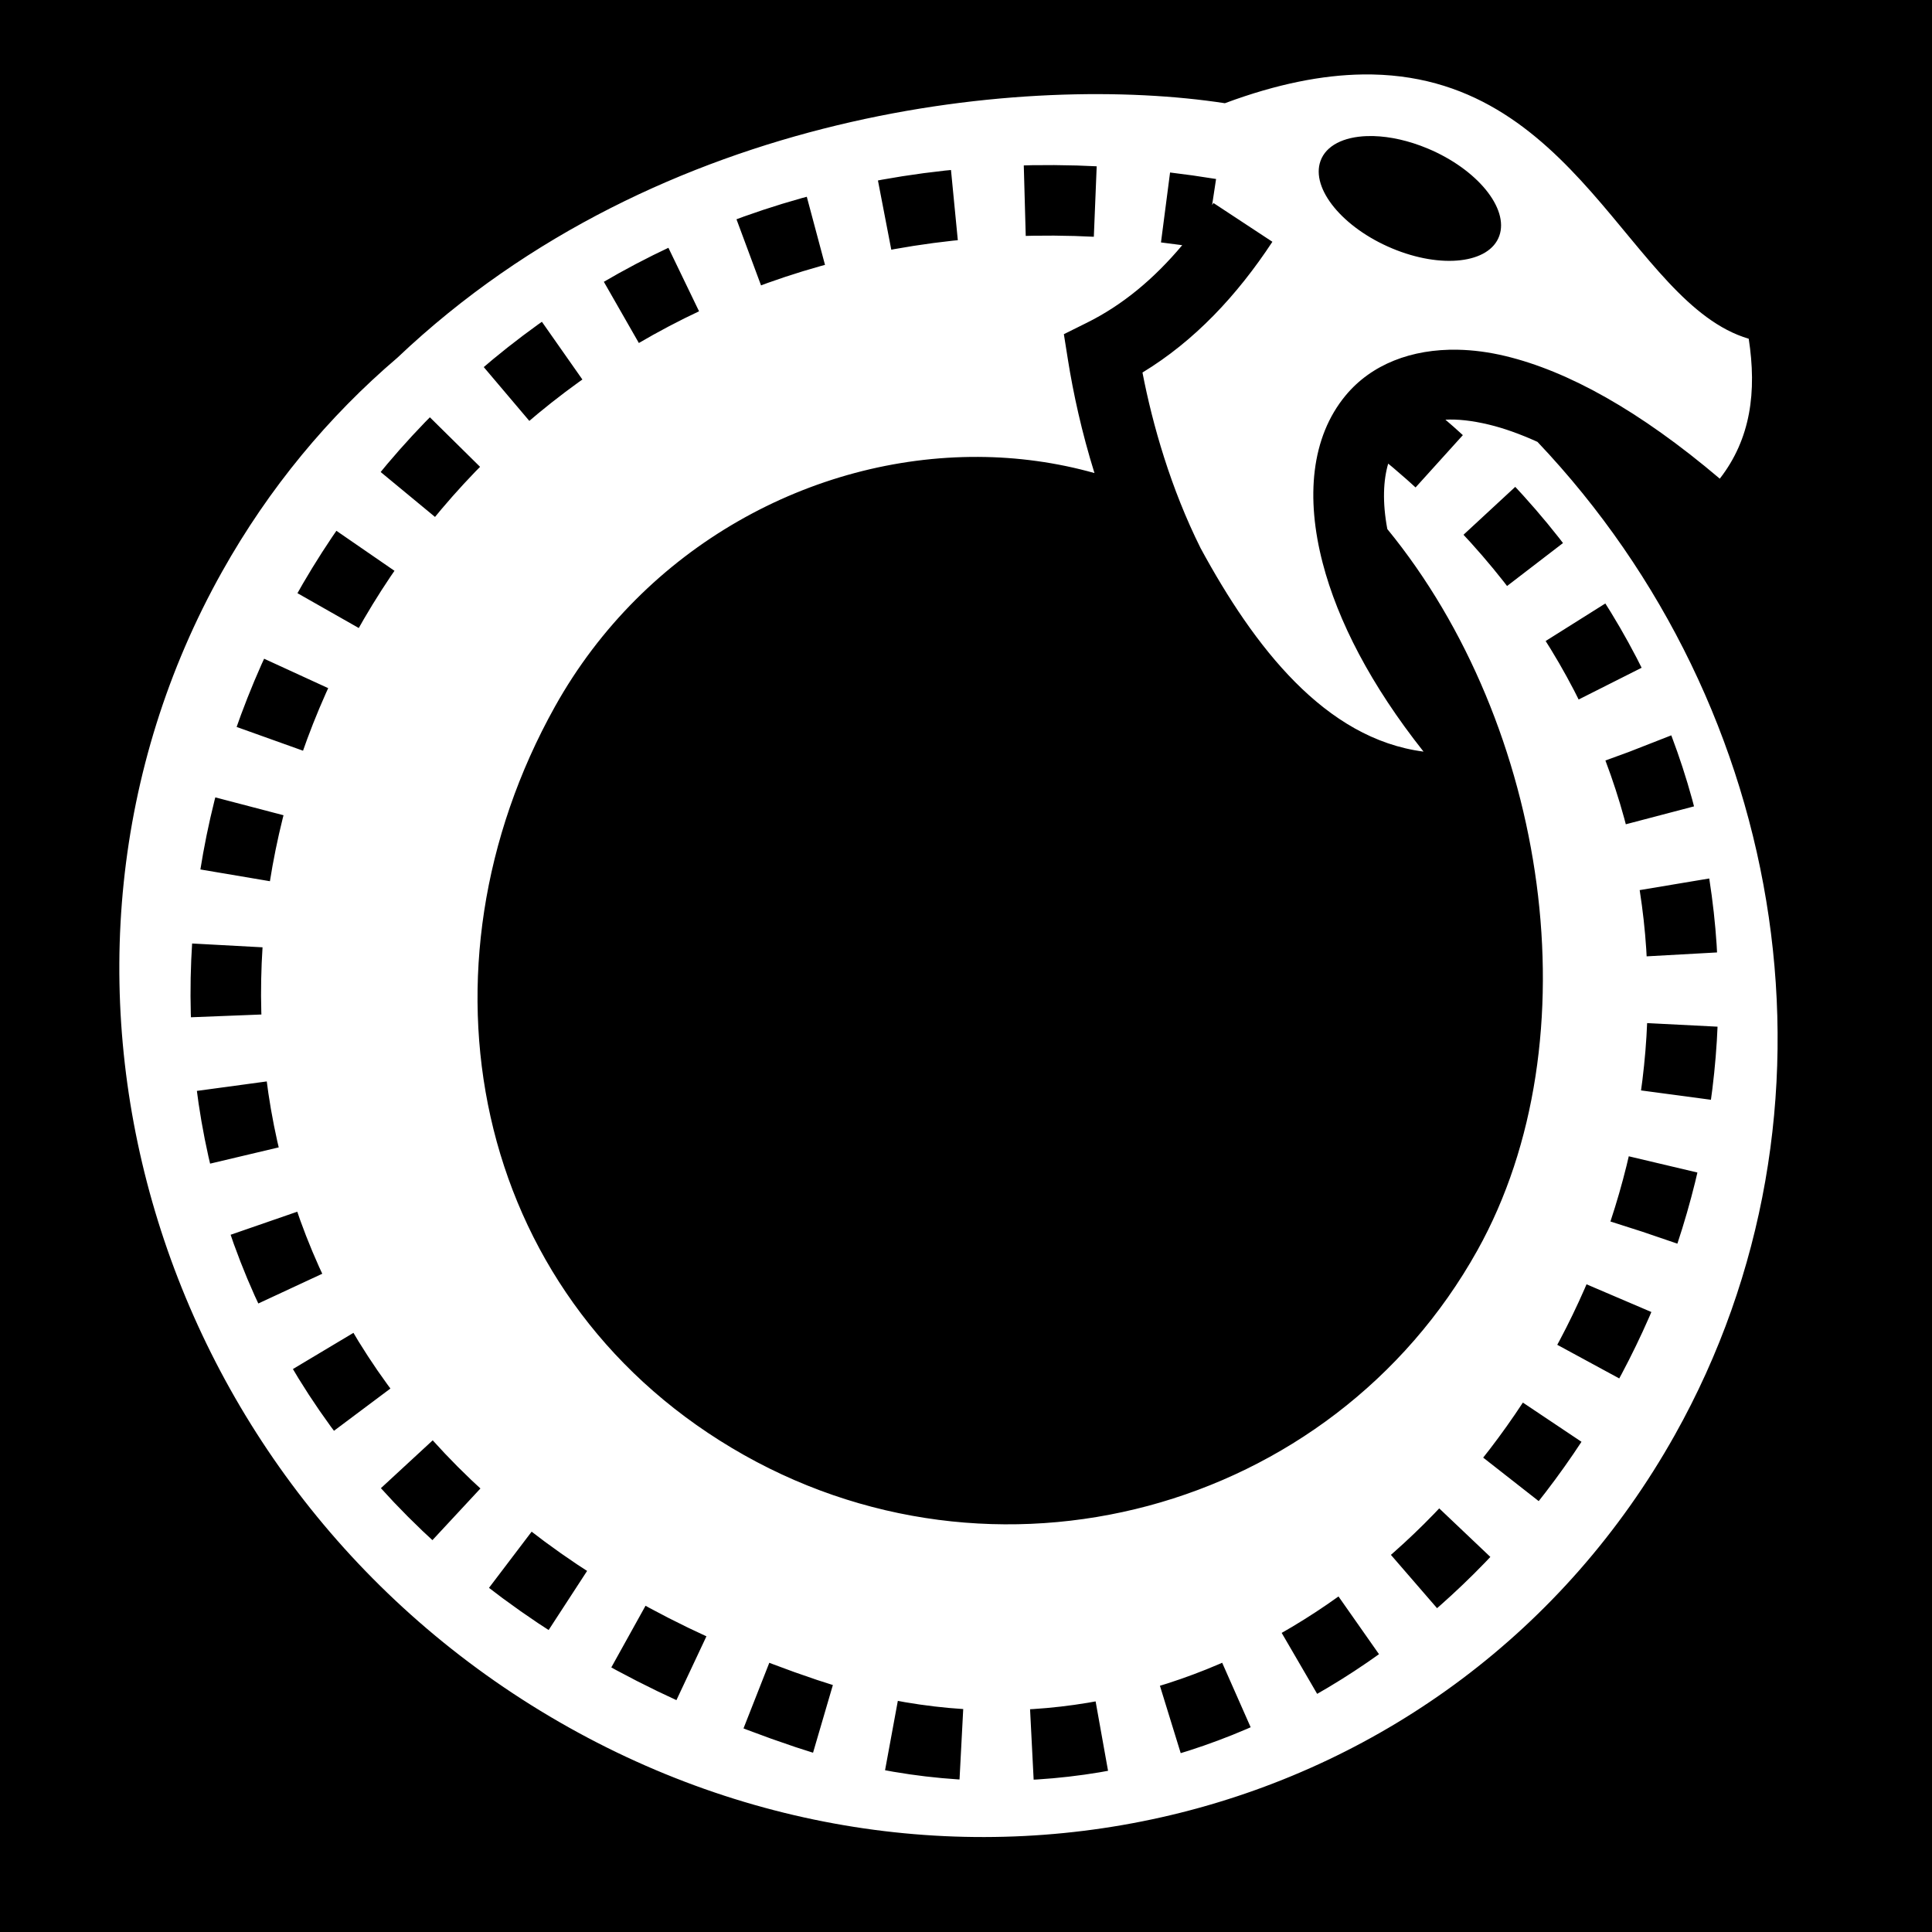
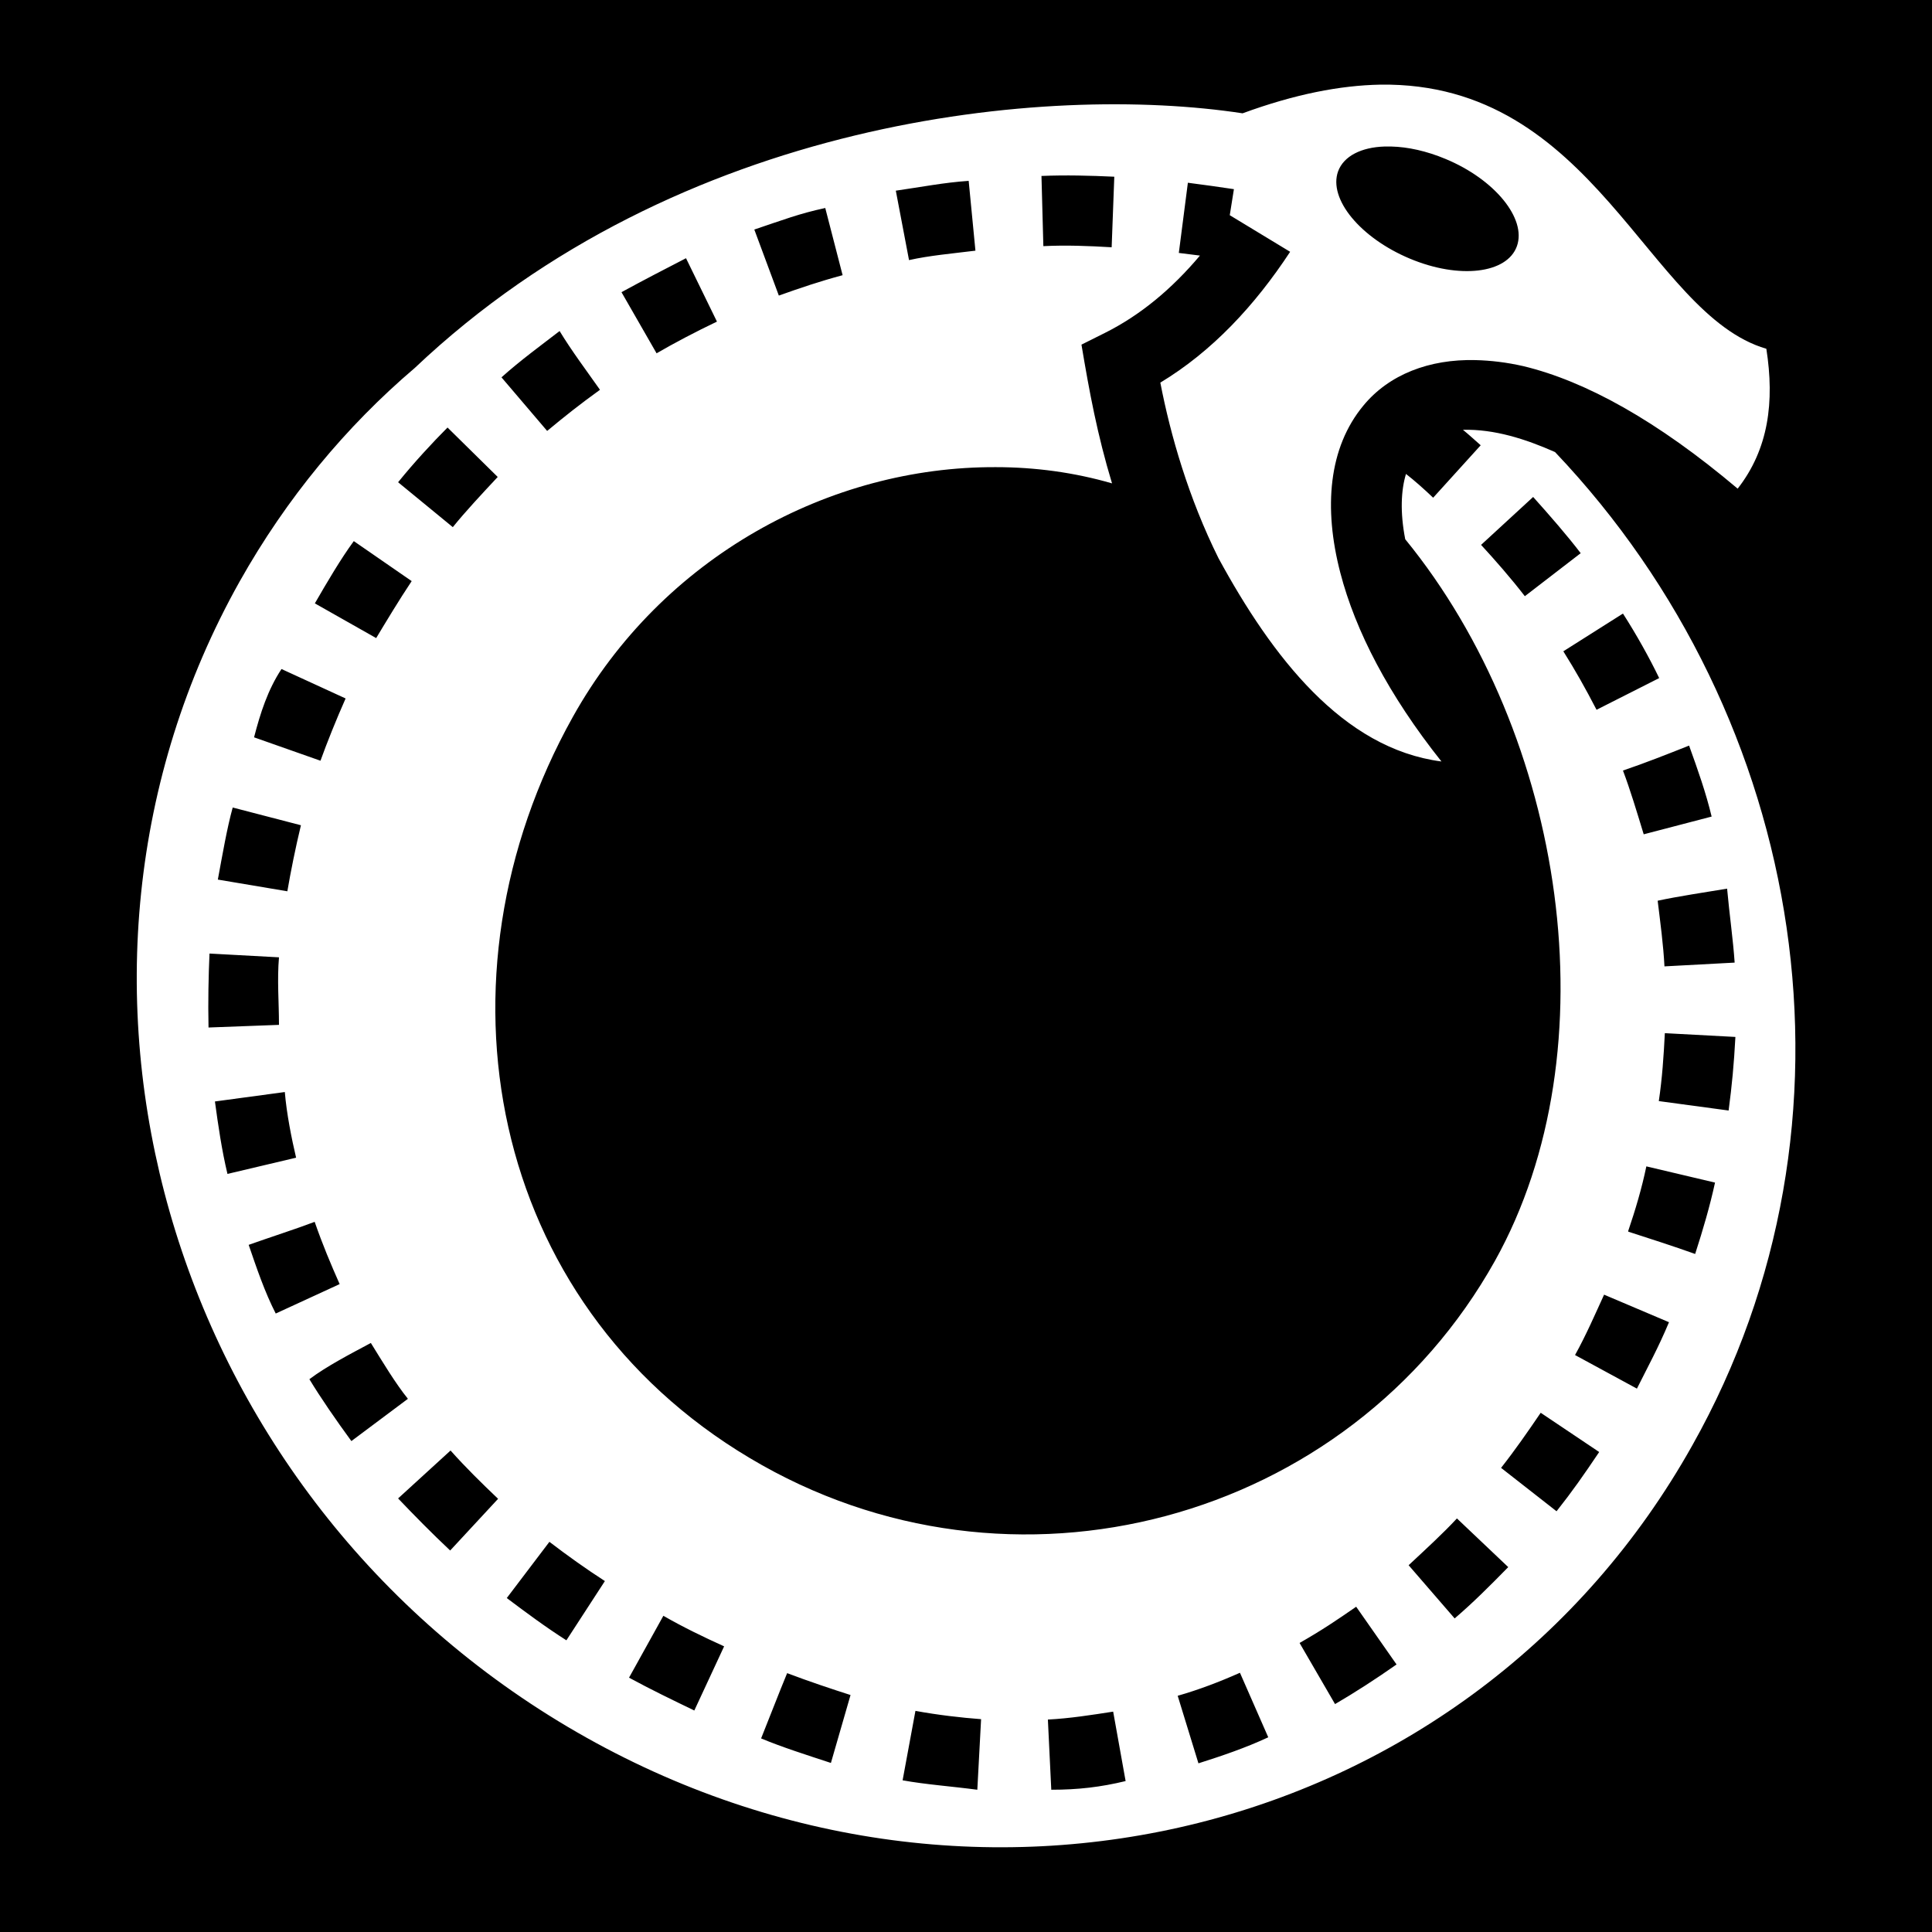
<svg xmlns="http://www.w3.org/2000/svg" viewBox="0 0 512 512">
  <path d="M0 0h512v512H0z" />
-   <path d="M361.066 19.732c-10.544.158-22.568 2.455-36.455 7.622-51.68-7.935-149.35 1.07-219.3 67.445-18.193 15.515-33.99 34.47-46.415 56.622C.422 255.664 39.01 391.614 145.668 454.862c106.657 63.247 239.682 29.71 298.156-74.534 48.044-85.65 30.543-192.683-36.38-263.228-4.687-2.128-8.99-3.64-12.84-4.567-4.584-1.104-8.377-1.48-11.557-1.312l2.148 1.858.076.067.078.068 2.322 2.1-12.53 13.865-2.247-2.032-3.72-3.218-1.288-1.065c-1.283 4.36-1.58 10.16-.23 17.346 42.46 51.85 55.07 135.21 23.86 191.16-38.675 69.334-128.217 93.756-197.552 52.372-69.335-41.384-85.586-127.136-46.91-196.47 23.7-42.486 68.22-66.402 112.18-66.188 10.397.05 20.762 1.456 30.812 4.283-3.377-10.83-5.62-21.137-7.033-30.027l-1.078-6.78 6.148-3.054c9.405-4.673 17.726-11.592 25.22-20.53l-5.632-.73 2.408-18.533 5.895.766.1.012.1.016 6.098.928-1.05 6.906c.122-.182.245-.358.366-.54l15.61 10.274c-9.408 14.29-20.69 26.305-34.432 34.647 2.702 13.958 7.508 30.712 15.408 46.554 14.18 26.138 32.952 50.527 59.078 53.91-13.96-17.62-22.724-34.61-26.727-49.976-4.515-17.336-3.088-33.33 6.057-44.384 6.86-8.29 17.515-12.383 29.738-12.146 4.075.08 8.322.64 12.662 1.685 16.536 3.985 35.473 14.414 56.78 32.487 8.212-10.56 9.83-23.052 7.668-37.082-31.578-9.323-45.42-70.888-102.362-70.038zm2.97 16.33c4.357.122 9.314 1.2 14.323 3.297 13.085 5.48 21.578 15.845 18.97 23.154-2.607 7.307-15.328 8.79-28.414 3.31-13.086-5.48-21.58-15.848-18.973-23.156 1.467-4.11 6.134-6.378 12.266-6.6.595-.02 1.205-.023 1.827-.005zm-84.733 7.69h.107l.106.002 5.76.103.107.002.105.003 5.147.21-.758 18.673-5.055-.205-5.51-.1-5.54.03-1.942.05-.516-18.68 2.073-.057.105-.004h.108l5.703-.028zm-27.282 1.303l1.81 18.6-1.387.134-5.13.62-5.233.756-5.01.844-.87.168-3.538-18.35.977-.19.106-.02.11-.018 5.275-.89.108-.017.11-.015 5.34-.774.107-.015.11-.013 5.4-.652.11-.014.106-.01 1.5-.145zm-38.213 7.088l4.826 18.054-1.2.323-4.704 1.376-4.69 1.495-4.597 1.587-1.76.654-6.507-17.52 1.867-.692.102-.04.105-.034 4.816-1.66.104-.038.105-.033 4.883-1.556.106-.034.105-.03 4.95-1.45.106-.03.107-.03 1.274-.34zm-36.672 13.525l8.12 16.83-3.857 1.86-4.173 2.138-4.14 2.242-3.782 2.162-9.278-16.222 3.877-2.217.094-.054.096-.05 4.322-2.342.096-.05.095-.05 4.395-2.25.098-.05.1-.048 3.937-1.898zm-33.528 19.61l10.733 15.3-.885.62-.045.032-3.582 2.64-3.652 2.816-3.574 2.888-2.325 1.97L128.2 97.282l2.423-2.05.08-.066.082-.066 3.717-3.006.082-.067.084-.064 3.795-2.927.084-.066.086-.063 3.87-2.85.087-.064.088-.06.93-.653zm-29.683 25.31l13.3 13.13-1.244 1.26-3.08 3.262-3 3.322-2.925 3.385-1.692 2.047-14.406-11.906 1.74-2.106.065-.078.068-.078 3.066-3.55.07-.08.067-.075 3.15-3.487.07-.076.07-.077 3.236-3.423.07-.077.07-.074 1.304-1.318zm287.633 18.435l1.978 2.14.072.08.07.077 3.173 3.588.07.08.07.08 3.057 3.62.068.083.07.085 2.942 3.655.068.084.065.086.947 1.234-14.82 11.383-.864-1.123-2.824-3.506-2.932-3.475-3.045-3.44-1.883-2.034 13.717-12.697zM89.152 140.666l15.39 10.605-1.03 1.492-2.438 3.707-2.355 3.755-2.273 3.804-1.367 2.404-16.248-9.233 1.412-2.485.05-.088.052-.086 2.375-3.976.053-.085.053-.087 2.465-3.93.054-.086.056-.084 2.55-3.88.058-.087.056-.082 1.088-1.578zm336.278 19.262l1.382 2.2.06.09.056.096 2.283 3.83.058.092.054.096 2.176 3.854.055.095.05.1 2.073 3.874.05.098.05.097 1.27 2.513-16.69 8.414-1.22-2.418-1.95-3.65-2.026-3.593-.025-.04-2.21-3.706-1.316-2.093 15.82-9.95zM69.994 174.57l16.985 7.797-.552 1.196-.008.02-1.79 4.13-1.655 4.06-1.555 4.063-1.113 3.11-17.596-6.296 1.145-3.2.036-.096.038-.094 1.638-4.283.036-.094.04-.094 1.73-4.253.038-.094.04-.09 1.827-4.22.04-.092.042-.09.634-1.38zm372.912 20.303l.024.06.04.102.038.102 1.453 3.988.038.102.035.103 1.354 4.002.035.104.03.103 1.257 4.013.03.103.03.104 1.158 4.027.03.104.026.104.448 1.703-18.077 4.746-.418-1.588-1.103-3.845-1.2-3.832-1.263-3.74-1.368-3.756-.053-.145 6.163-2.246 11.293-4.417zm-385.85 16.44l18.08 4.736-.185.702-.01.04-.99 4.16-.91 4.237-.817 4.246-.692 4.097-18.426-3.115.71-4.197.016-.103.02-.1.86-4.47.02-.104.02-.1.96-4.452.02-.1.024-.102 1.06-4.434.022-.1.027-.1.194-.742zm395.905 21.494l.048.275.017.104.014.103.587 4.067.016.104.01.102.497 4.073.014.1.01.105.404 4.072.012.102.008.1.314 4.073.008.102.006.1.11 2.016-18.66 1.037-.106-1.93-.295-3.83-.39-3.923-.47-3.834-.562-3.893-.024-.142 18.43-3.083zm-402.048 17.23l18.662 1.01-.224 4.17-.135 4.355-.035 4.352.068 4.27.025.66-18.673.734-.03-.77-.006-.11-.002-.108-.07-4.538-.002-.11.002-.108.035-4.537v-.108l.004-.11.142-4.535.002-.108.006-.107.232-4.303zm385.59 21.094l18.664.95-.186 3.662-.003.098-.008.096-.29 4.035-.008.098-.008.096-.373 4.025-.007.093-.012.096-.452 4.013-.01.093-.013.094-.385 2.87-18.523-2.477.37-2.762.434-3.845.357-3.83.275-3.844.18-3.56zM70.697 286.587l.422 3.12.665 4.16.008.046.807 4.342.892 4.23.375 1.582-18.185 4.31-.4-1.692-.028-.114-.024-.113-.943-4.47-.025-.112-.02-.113-.832-4.485-.02-.113-.02-.113-.722-4.497-.017-.112-.015-.11-.437-3.232 18.52-2.512zm360.948 19.842l18.185 4.302-.598 2.53-.02.088-.023.088-1.004 3.896-.022.088-.025.086-1.077 3.875-.024.087-.028.088-1.15 3.85-.026.085-.027.086-1.224 3.826-.027.084-.03.084-.003.01-9.35-3.187-8.392-2.684.055-.17 1.14-3.565 1.077-3.6.01-.03 1.038-3.74.94-3.648.01-.04.59-2.49zM78.78 321.113l.796 2.303 1.537 4.1 1.655 4.095 1.79 4.124.846 1.82-16.945 7.882-.917-1.967-.05-.11-.048-.11-1.86-4.283-.048-.112-.045-.11-1.742-4.313-.045-.112-.04-.11-1.628-4.343-.043-.11-.04-.112-.835-2.42 17.66-6.112zm341.665 19.24l17.184 7.344-.536 1.252-.033.08-.037.077-1.642 3.653-.034.08-.037.078-1.712 3.62-.037.077-.037.078-1.775 3.584-.04.078-.04.08-1.84 3.545-.04.077-.04.076-.633 1.166-16.428-8.913.55-1.012.017-.03 1.81-3.488.016-.03 1.62-3.272.027-.053 1.66-3.518.023-.048 1.533-3.415.502-1.168zM93.668 353.22l1.377 2.305 2.46 3.883 2.518 3.76 2.723 3.84.723.965-14.962 11.2-.803-1.07-.072-.1-.07-.097-2.82-3.978-.07-.1-.068-.1-2.697-4.023-.068-.1-.065-.103-2.576-4.066-.065-.102-.063-.105-1.445-2.42 16.04-9.59zM403.58 371.7l15.53 10.392-2.167 3.24-.048.072-.05.07-2.27 3.26-.05.07-.05.07-2.33 3.214-.05.07-.052.07-2.385 3.165-.053.07-.054.07-1.78 2.276-14.713-11.527 1.675-2.137.032-.04 2.312-3.07.04-.054 2.167-2.992 2.203-3.164.024-.033 2.07-3.094zm-288.91 10l3.246 3.513 3.387 3.486 3.588 3.507 2.43 2.256-12.722 13.69-2.55-2.37-.087-.08-.083-.082-3.695-3.612-.084-.084-.084-.084-3.57-3.67-.083-.086-.08-.088-3.34-3.615 13.73-12.68zm266.736 18.034l13.553 12.868-1.44 1.517-.063.064-.062.064-2.758 2.795-.065.064-.064.065-2.81 2.736-.063.063-.067.063-2.857 2.678-.065.065-.07.06-2.903 2.618-.07.063-.07.06-.7.606-12.23-14.13.644-.56 2.783-2.508.036-.033 2.655-2.49 2.614-2.544.035-.035 2.698-2.735.024-.024 1.314-1.386zm-240.517 6.174l3.48 2.643 4.284 3.093 4.4 3.015 2.536 1.65-10.194 15.665-2.597-1.692-.095-.06-.092-.062-4.605-3.156-.092-.063-.092-.067-4.472-3.227-.092-.066-.092-.068-3.578-2.717 11.3-14.887zm213.827 17.17l10.732 15.3-3.052 2.14-.08.054-.08.055-3.215 2.156-.082.057-.083.053-3.255 2.086-.084.05-.084.054-3.297 2.014-.086.052-.085.05-2.906 1.69-9.4-16.154 2.79-1.62 3.17-1.938 2.99-1.914.04-.026 3.016-2.02.023-.017 3.027-2.122zm-183.643 2.463l1.006.56 5.104 2.683 5.248 2.61 4.78 2.246-7.95 16.913-4.905-2.307-.093-.043-.094-.047-5.41-2.69-.094-.048-.094-.05-5.273-2.77-.095-.05-.094-.052-1.106-.615 9.07-16.34zm152.815 15.103l7.55 17.095-.963.426-.098.043-.1.04-3.55 1.474-.1.042-.1.04-3.585 1.387-.1.04-.103.036-3.615 1.306-.104.037-.103.035-3.647 1.22-.105.035-.107.034-2.158.666-5.51-17.858 2.073-.64 3.398-1.137 3.432-1.24 3.383-1.31 3.326-1.382.885-.39zm-120.013.007l.783.307 5.844 2.16.03.01 6.01 2.082.05.015 3.933 1.263.196.057-5.254 17.935-.277-.08-.113-.033-.113-.037-4.13-1.324-.103-.033-.1-.036-6.24-2.158-.09-.032-.09-.033-6.103-2.254-.09-.032-.092-.035-.89-.35 6.84-17.393zm34.06 10.098l1.954.36 3.807.6 3.885.51 3.773.395 3.75.293.16.008-.978 18.664-.275-.015-.12-.006-.122-.01-4.02-.315-.12-.01-.122-.013-4.037-.423-.12-.012-.12-.015-4.05-.53-.12-.017-.12-.02-4.067-.64-.12-.018-.118-.023-2.086-.383 3.386-18.382zm52.413.137l3.296 18.394-2.17.388-.115.02-.114.02-3.838.59-.117.016-.114.014-3.863.494-.118.016-.117.012-3.885.396-.117.014-.12.008-3.907.298-.12.01-.12.006-.882.045-.95-18.664.782-.04 3.59-.275 3.726-.38 3.63-.465 3.616-.555 2.028-.363z" fill="#fff" />
+   <path fill="#fff" d="M365.8 22.43c-10.6.2-22.6 2.5-36.5 7.6-51.7-7.9-149.3 1.1-219.4 67.5C91.73 113 75.93 132 63.51 154.1 5.036 258.4 43.62 394.3 150.4 457.6 257 520.8 390.1 487.3 448.5 383c48.1-85.5 30.6-192.7-36.4-263.2-7.9-3.5-16.1-6.1-24.4-5.9 1.7 1.4 3.1 2.7 4.7 4.1l-12.6 13.9c-2.3-2.2-5-4.6-7.2-6.3-1.3 4.3-1.6 10.1-.2 17.3 42.4 51.9 55 135.2 23.8 191.2-38.7 69.3-128.2 93.7-197.5 52.3-69.4-41.3-85.6-127.1-46.9-196.4 23.7-42.5 68.2-66.4 112.1-66.2 10.4 0 20.8 1.4 30.8 4.3-3.9-12.9-6-24.2-8.1-36.77l6.2-3.1c9.4-4.7 17.7-11.6 25.2-20.5l-5.6-.7 2.4-18.6c4.1.51 8.1 1.1 12.2 1.7l-1.1 6.9c5.2 3.14 10.6 6.44 16 9.7-9.4 14.3-20.7 26.4-34.4 34.67 2.7 14 7.5 30.6 15.4 46.5 14.2 26.1 32.9 50.5 59.1 53.9-14-17.6-22.8-34.6-26.8-50-4.5-17.3-3.1-33.2 6.1-44.3 6.8-8.27 17.5-12.37 29.7-12.07 4.1.1 8.3.6 12.7 1.6 16.5 3.97 35.5 14.47 56.8 32.47 8.2-10.5 9.8-23 7.6-37.07-31.5-9.2-45.4-70.8-102.3-70zm2.9 16.4c4.4.1 9.4 1.2 14.4 3.3 13 5.4 21.5 15.8 18.9 23.1-2.6 7.3-15.3 8.8-28.4 3.3-13.1-5.5-21.6-15.8-19-23.1 1.5-4.1 6.2-6.4 12.3-6.6zm-73.4 8l-.7 18.7c-6-.36-12.1-.6-18.1-.3l-.5-18.6c6.4-.27 12.9-.1 19.3.2zm-38.6 1l1.8 18.6c-6.3.78-12.2 1.29-17.6 2.5l-3.5-18.4c6.9-.99 12.8-2.16 19.3-2.6zm-38 7.29l4.6 17.81c-6.1 1.64-11 3.3-16.9 5.4l-6.5-17.5c7.9-2.65 11.8-4.19 18.8-5.71zm-36.9 13.31l8.2 16.8c-5.5 2.62-11.4 5.72-16 8.4l-9.3-16.2c5.8-3.17 11.9-6.32 17.1-9zM159 103.3c-5.4 3.9-9.3 7-14 10.9L132.9 100c5-4.5 10.9-8.79 15.4-12.27 3.2 5.27 7.1 10.45 10.7 15.57zm-40.4 10l13.3 13.1c-4.2 4.5-8.6 9.2-11.9 13.3l-14.5-11.9c4.2-5.2 9.2-10.6 13.1-14.5zm287.7 18.4c4.4 4.9 9.1 10.3 12.6 14.9L404.1 158c-3.7-4.8-8-9.7-11.6-13.6zM93.76 143.4L109.1 154c-3.4 5.1-6.7 10.6-9.41 15.1l-16.25-9.2c3.29-5.7 6.87-11.8 10.32-16.5zm336.34 19.2c3.6 5.6 7.1 11.9 9.6 17.1l-16.6 8.4c-3-5.8-5.6-10.4-8.8-15.5zM74.6 177.3l16.99 7.8c-2.53 5.7-4.93 11.7-6.66 16.5l-17.6-6.2c1.65-6.4 3.64-12.6 7.27-18.1zm373 20.3l.1.1v.1c2.2 6.1 4.4 12.3 5.9 18.6l-18 4.7c-1.8-5.9-3.6-11.9-5.5-16.9 5.9-2 11.7-4.3 17.5-6.6zM61.67 214l18.08 4.7c-1.45 6-2.71 12.3-3.6 17.5l-18.42-3.1c1.24-6.7 2.44-13.7 3.94-19.1zm396.03 21.5c.6 6.7 1.6 13.6 2 19.6l-18.6 1c-.3-5.8-1.1-11.6-1.8-17.4 5.6-1.2 12.4-2.2 18.4-3.2zM55.52 252.7l18.41 1c-.51 6 0 11.9 0 17.9l-18.67.7c-.15-6.8 0-13.8.26-19.6zm385.68 21.1l18.7 1c-.4 7.4-.9 12.7-1.8 19.5l-18.5-2.5c.9-6 1.3-12 1.6-18zm-362.73 33l-18.19 4.3c-1.51-6.3-2.45-12.8-3.32-19.2l18.52-2.5c.47 5.7 1.81 12.4 2.99 17.4zm357.83 2.3l18.2 4.3c-1.4 6.4-3.2 12.5-5.2 18.7v.1l-.1.1c-5.9-2.1-11.8-4-17.7-5.9v-.2c1.9-5.6 3.6-11.3 4.8-17.1zM83.39 323.8c2.16 6.2 4.23 11.1 6.62 16.5l-16.94 7.8c-2.96-5.8-5.04-12-7.17-18.2 5.61-2 12.5-4.2 17.49-6.1zm341.71 19.3l17.2 7.3c-2.8 6.7-5.6 11.8-8.5 17.6l-16.4-8.9c2.9-5.2 5.5-11.2 7.7-16zM98.28 355.9c3.22 5.2 6.52 10.7 9.82 14.8l-14.98 11.2c-4.1-5.6-8.23-11.6-11.13-16.4 4.67-3.5 10.88-6.7 16.29-9.6zm310.02 18.5l15.5 10.4c-4.1 6.1-7.1 10.4-11.3 15.7L397.8 389c3.7-4.7 7.1-9.6 10.5-14.6zm-288.9 10c4 4.5 8.3 8.7 12.6 12.8l-12.7 13.7c-4.8-4.5-9.8-9.6-13.8-13.8zm266.7 18l13.6 12.9c-5.1 5.2-9.3 9.4-14.2 13.6l-12.2-14.1c4.5-4.2 9.2-8.5 12.8-12.4zm-240.5 6.2c4.7 3.6 9.6 7.1 14.7 10.4l-10.2 15.7c-5.5-3.5-10.6-7.3-15.8-11.2zm213.8 17.2l10.7 15.3c-5.4 3.8-11.3 7.6-16.3 10.5l-9.4-16.2c5.8-3.3 9.8-6 15-9.6zm-183.6 2.4c5.2 3 10.6 5.6 16.1 8.1l-7.9 17c-5.8-2.8-11.6-5.6-17.3-8.7zm152.8 15.1l7.5 17.1c-6 2.8-12.2 4.9-18.5 6.9l-5.5-17.9c5.6-1.6 11.1-3.7 16.5-6.1zm-120 .1c5.8 2.2 11.8 4.2 16.8 5.8l-5.2 18c-6.4-2.1-13-4.2-18.5-6.5 2.3-5.7 4.7-12 6.9-17.3zm34 10c6 1.1 12.1 1.8 17.4 2.2l-1 18.7c-6.8-.9-13.8-1.4-19.8-2.5zm52.4.2l3.3 18.4c-6.6 1.6-12.6 2.3-19.7 2.3l-.9-18.6c5.8-.3 11.5-1.2 17.3-2.1z" />
</svg>
